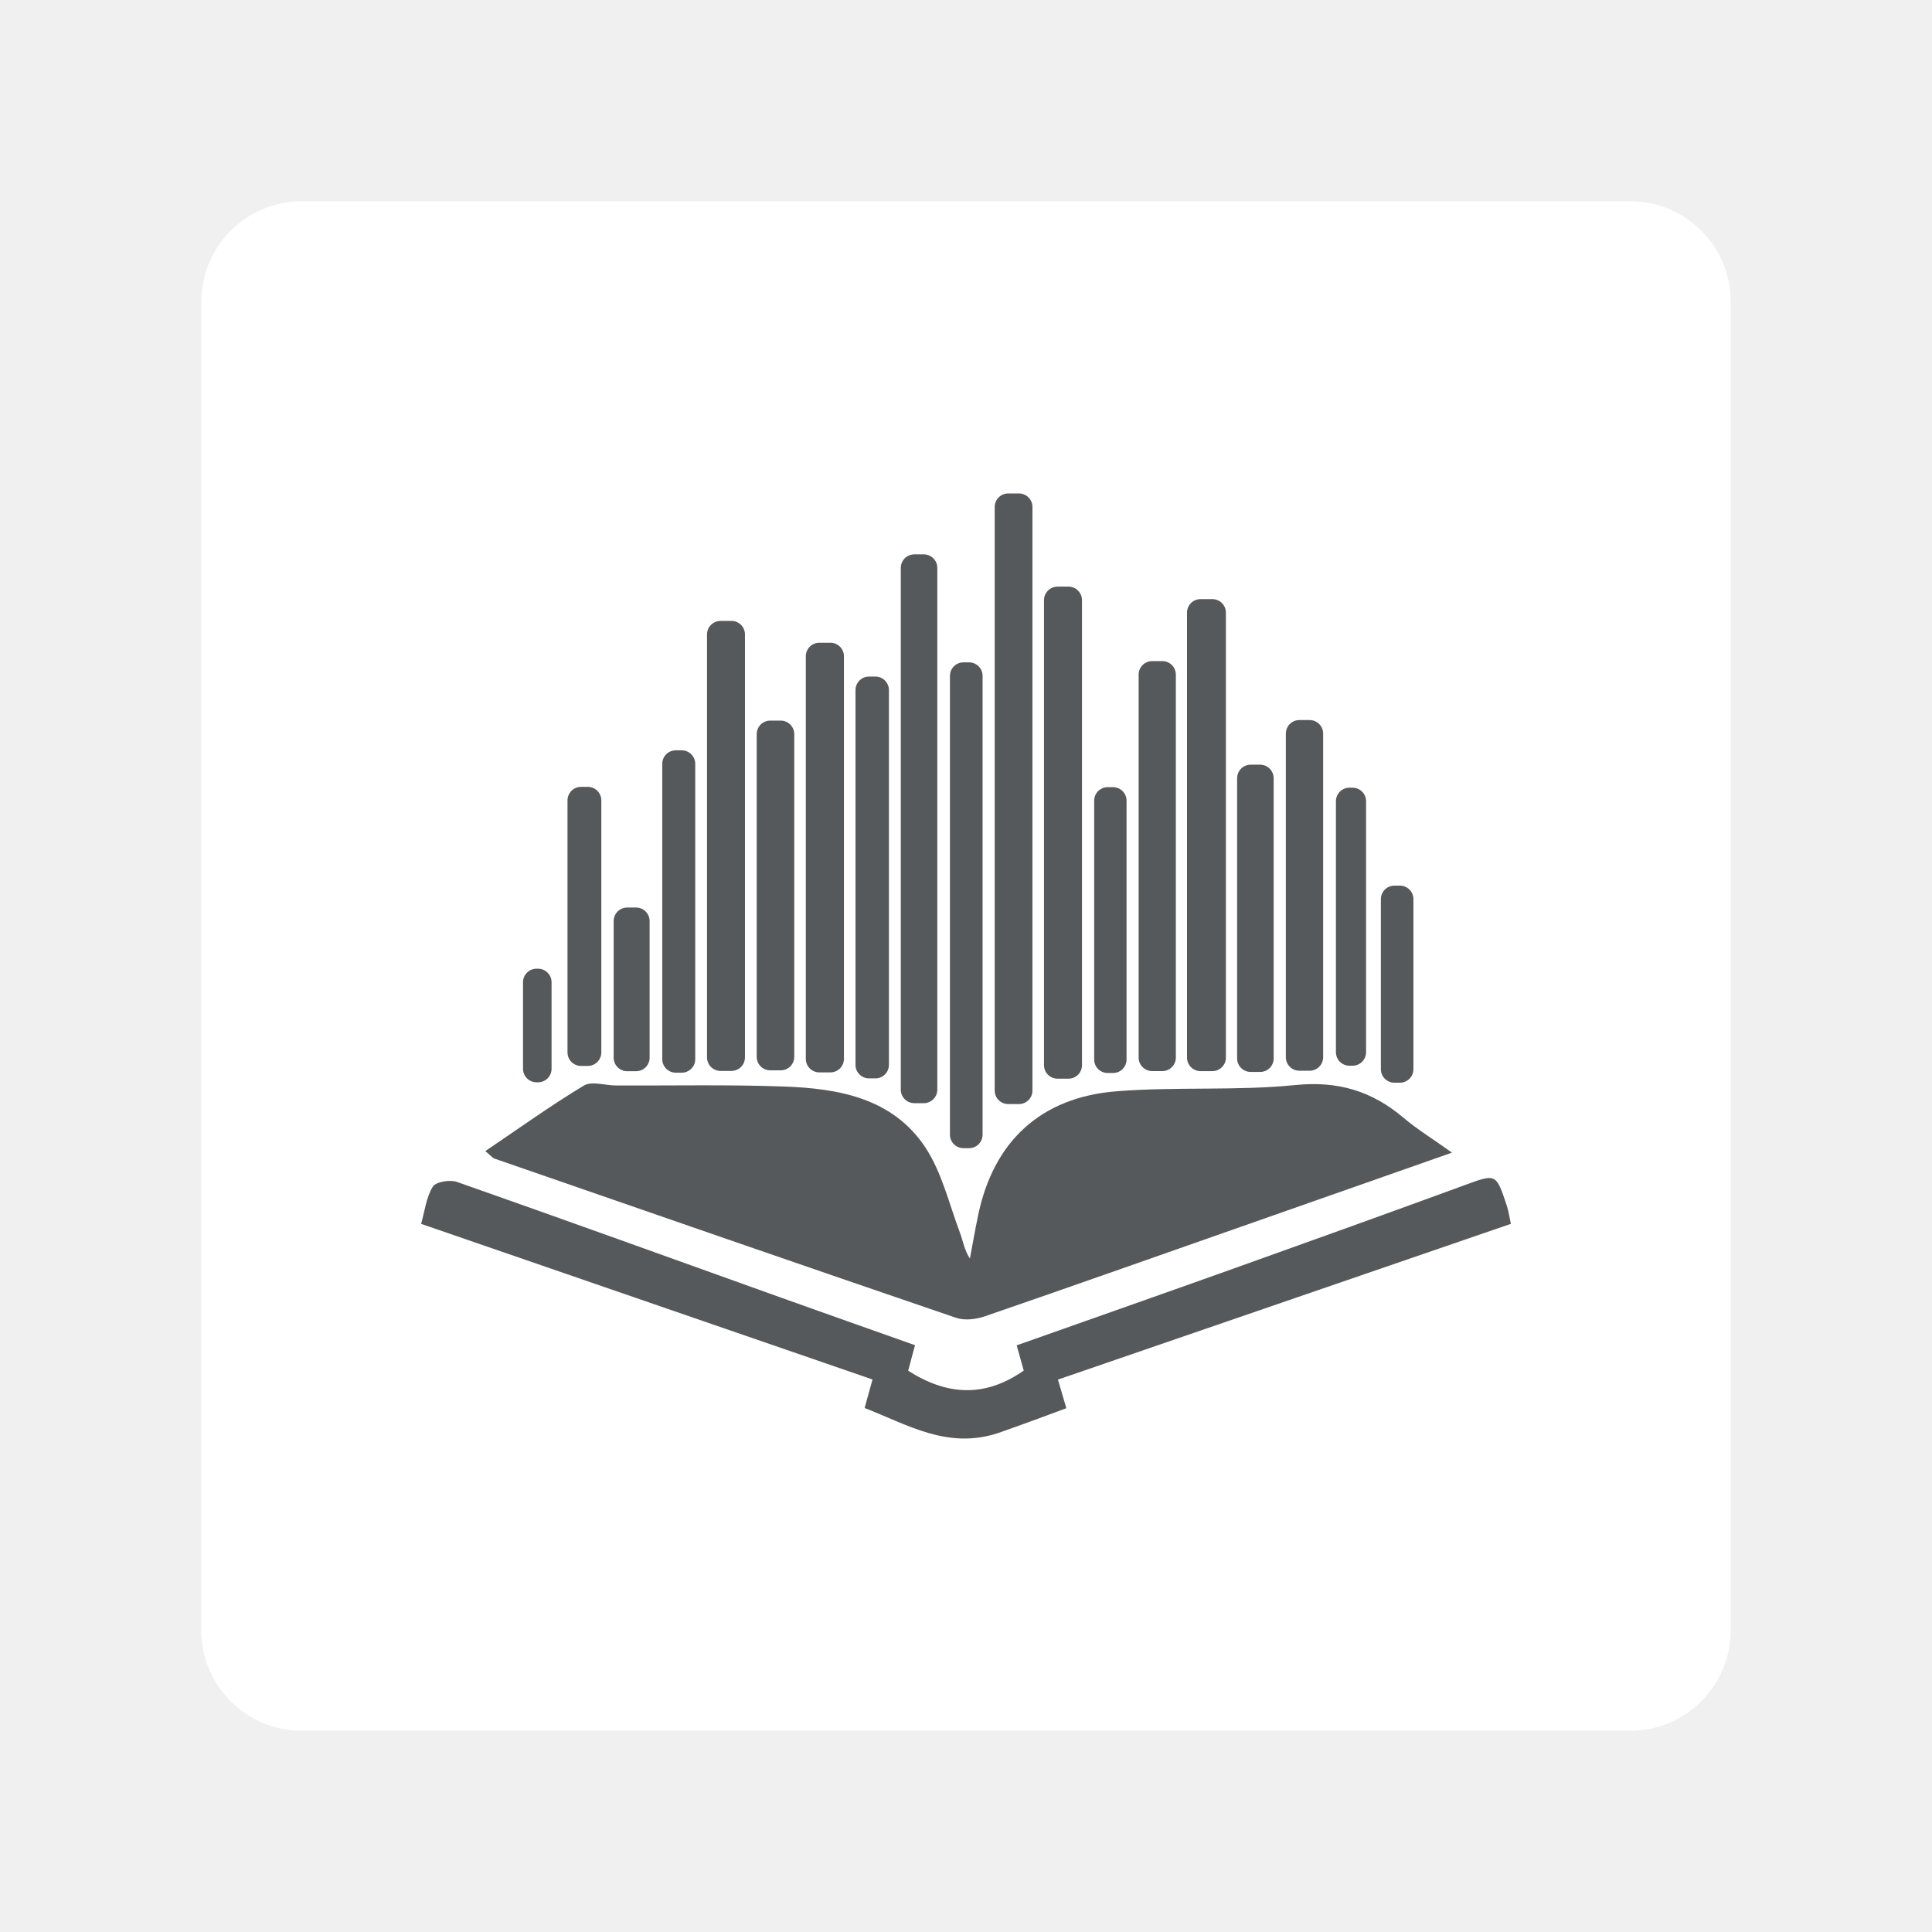
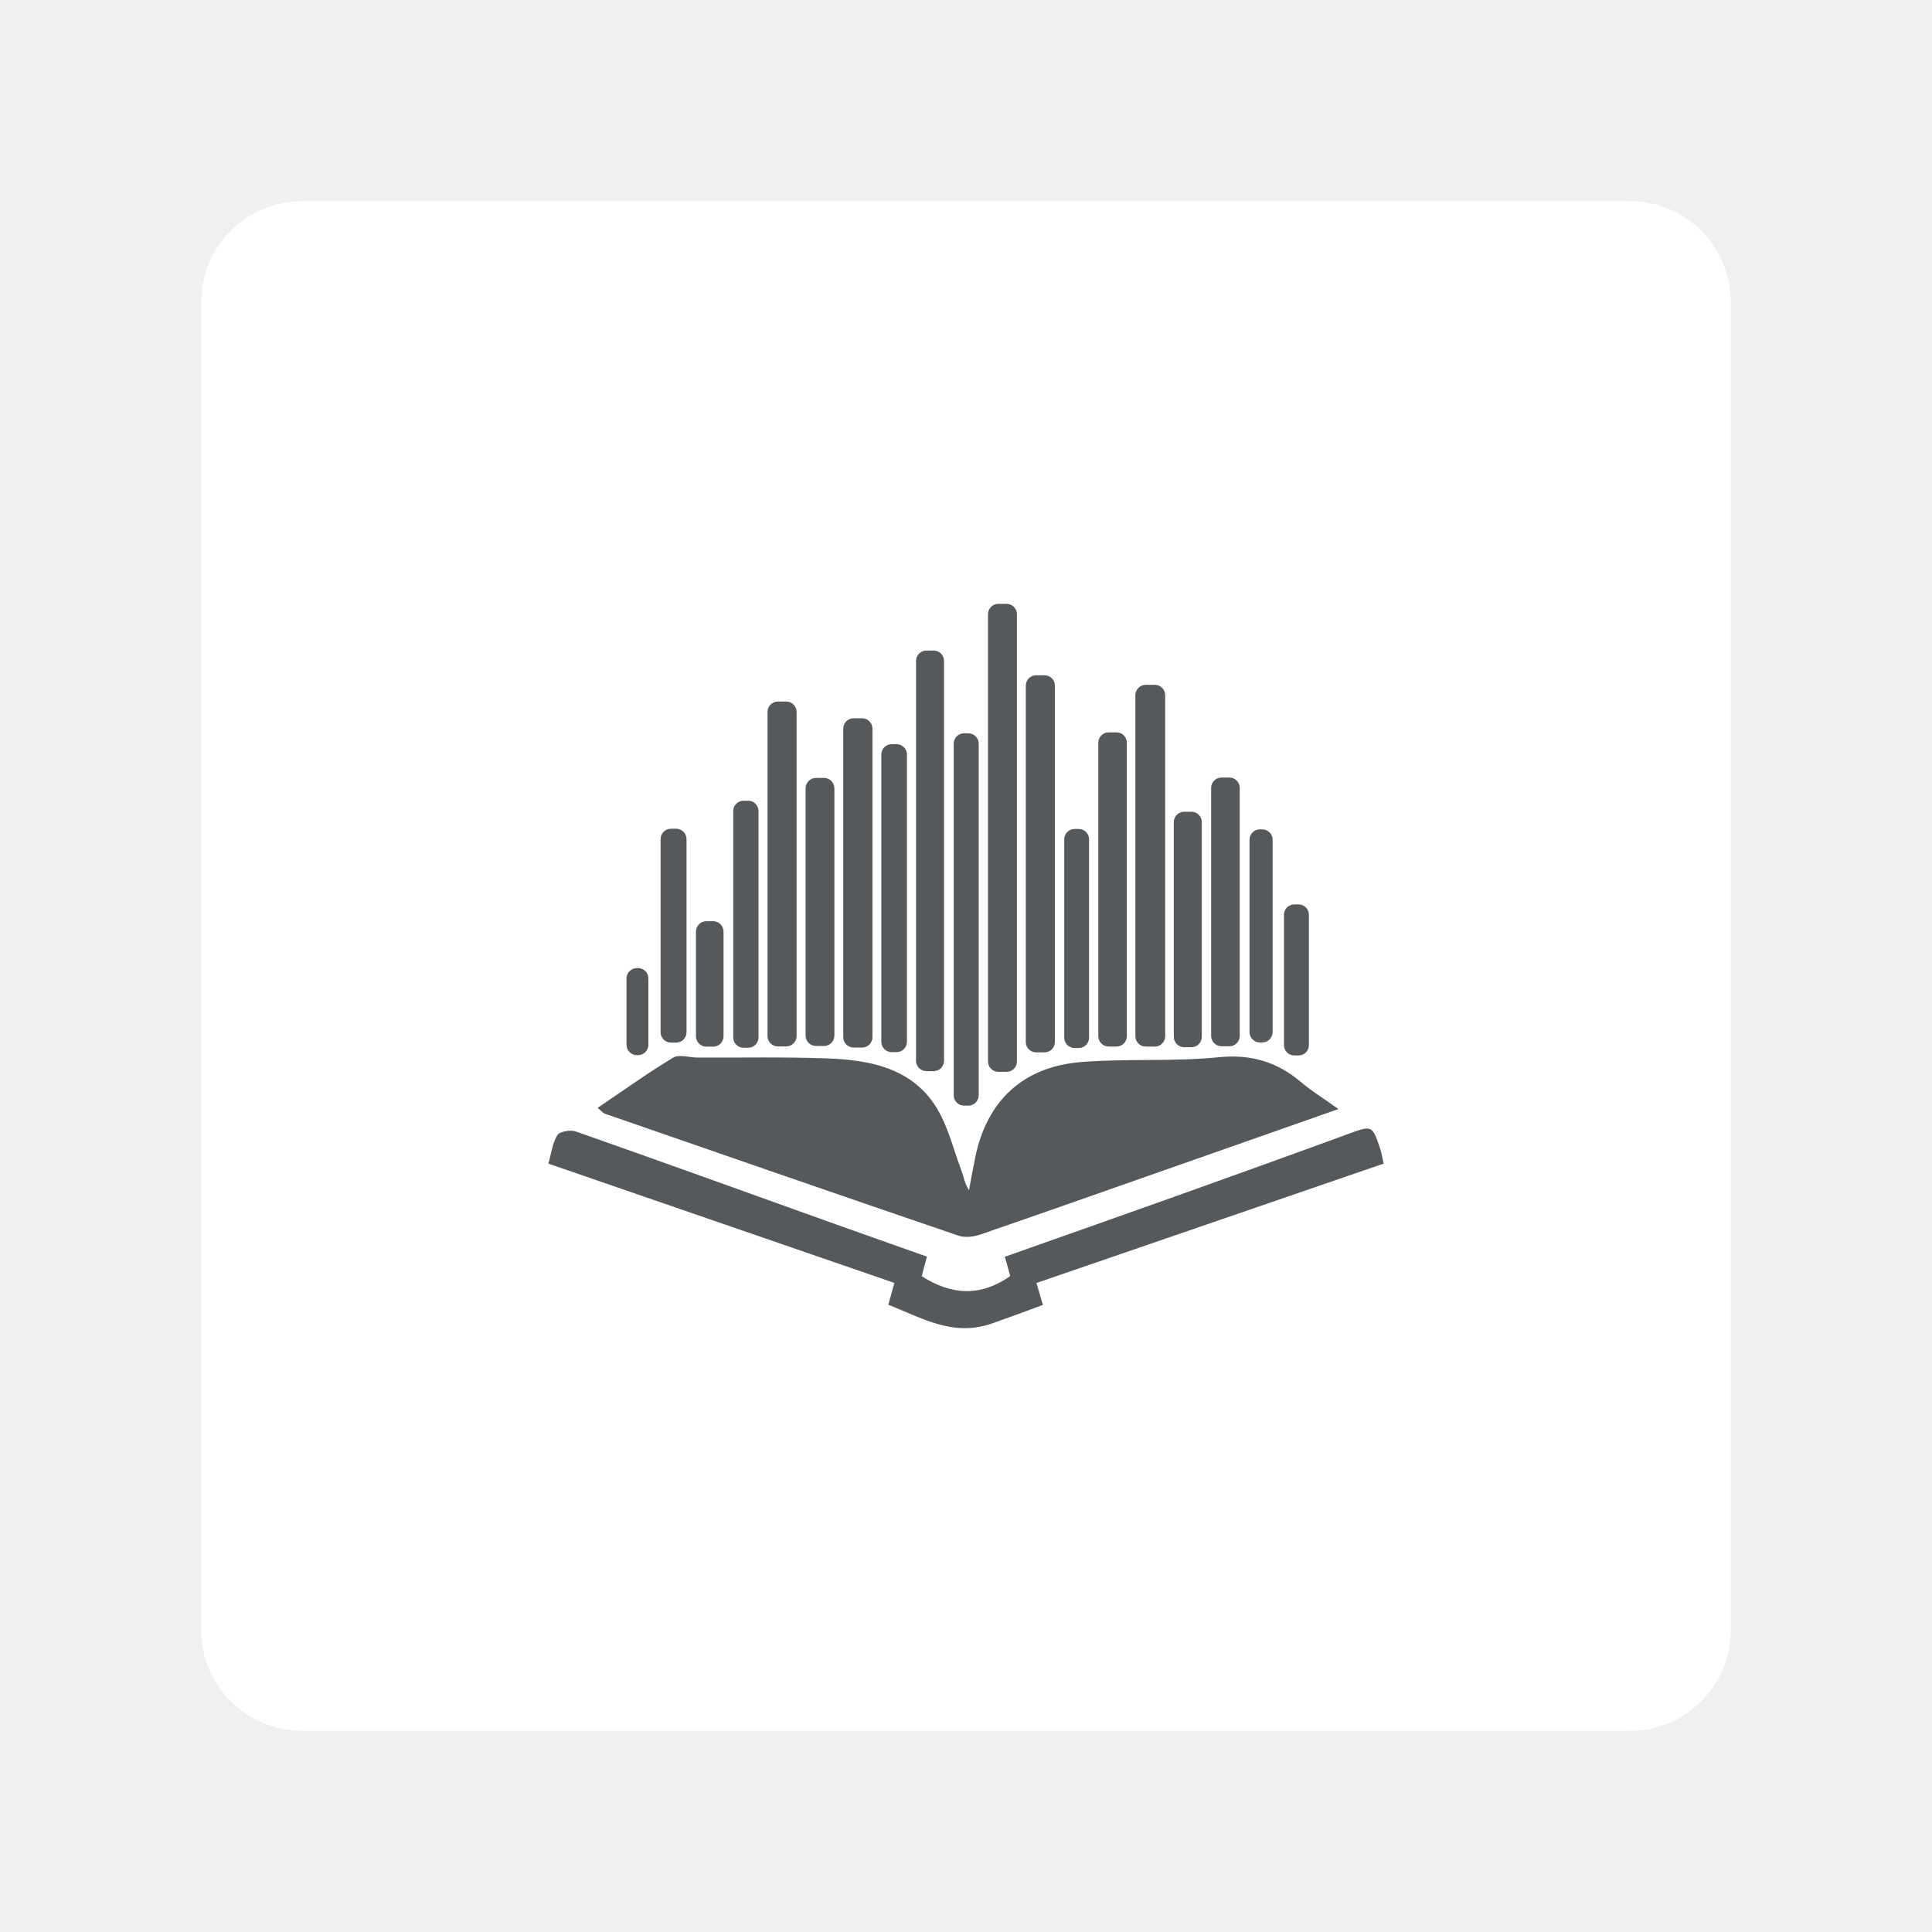
- <svg xmlns="http://www.w3.org/2000/svg" viewBox="0 0 192 192" xml:space="preserve">
-   <rect x="20" y="20" width="152" height="152" rx="10" style="opacity:1;fill:#fff;stroke:none;stroke-linecap:round;stroke-linejoin:round;isolation:isolate" />
-   <g transform="matrix(.5491 0 0 .5491 -23.151 -23.442)" style="fill:#000">
-     <path fill="#e1e1e1" d="M266.882 264.673c-15.755 5.524-31.124 10.97-46.543 16.273-1.58.543-3.634.766-5.163.244-27.855-9.51-55.664-19.153-83.474-28.793-.435-.15-.766-.605-1.703-1.376 6.122-4.134 11.826-8.24 17.828-11.853 1.423-.856 3.842-.032 5.804-.023 10.155.047 20.319-.176 30.462.192 9.838.356 19.62 2.078 25.527 10.995 3.01 4.544 4.307 10.237 6.275 15.45.566 1.497.774 3.13 1.805 4.684.496-2.624.95-5.257 1.496-7.87 2.776-13.29 11.27-21.307 25.054-22.402 10.755-.854 21.655-.051 32.376-1.127 7.701-.773 13.839 1.09 19.537 5.914 2.471 2.092 5.264 3.806 8.793 6.32a44836.35 44836.35 0 0 1-38.074 13.372z" style="fill:#56595b" />
-     <path fill="#dcdcdc" d="M222.875 302.029c-9.228 3.066-16.484-1.517-24.233-4.508l1.433-5.163-81.699-28.165c.654-2.3.923-4.792 2.108-6.725.544-.889 3.106-1.316 4.372-.871 19.637 6.896 39.209 13.978 58.802 20.998 7.927 2.84 15.87 5.634 24.106 8.555l-1.236 4.619c6.922 4.429 13.79 4.964 20.916-.026l-1.278-4.564c13.449-4.758 26.684-9.405 39.894-14.125 13.693-4.893 27.378-9.81 41.031-14.813 5.85-2.143 5.823-2.258 7.78 3.657.304.919.43 1.897.736 3.292l-81.974 28.187 1.521 5.182c-3.968 1.473-7.915 2.939-12.28 4.47z" style="fill:#56595b" />
-     <rect style="opacity:1;fill:#56595b;stroke:none;stroke-width:1.06;stroke-linecap:round;stroke-dasharray:8.278,8.278;stroke-dashoffset:2.484;paint-order:stroke fill markers" width="5.168" height="20.559" x="136.819" y="218.014" rx="2.447" />
-     <rect style="opacity:1;fill:#56595b;stroke:none;stroke-width:1.215;stroke-linecap:round;stroke-dasharray:9.492,9.492;stroke-dashoffset:2.848;paint-order:stroke fill markers" width="6.122" height="50.508" x="144.871" y="185.101" rx="2.447" />
-     <rect style="opacity:1;fill:#56595b;stroke:none;stroke-width:1.06;stroke-linecap:round;stroke-dasharray:8.278,8.278;stroke-dashoffset:2.484;paint-order:stroke fill markers" width="6.508" height="29.622" x="153.225" y="206.944" rx="2.447" />
-     <rect style="opacity:1;fill:#56595b;stroke:none;stroke-width:1.06;stroke-linecap:round;stroke-dasharray:8.278,8.278;stroke-dashoffset:2.484;paint-order:stroke fill markers" width="5.969" height="58.344" x="162.021" y="178.486" rx="2.447" />
-     <rect style="opacity:1;fill:#56595b;stroke:none;stroke-width:1.06;stroke-linecap:round;stroke-dasharray:8.278,8.278;stroke-dashoffset:2.484;paint-order:stroke fill markers" width="6.867" height="81.447" x="170.122" y="155.067" rx="2.447" />
-     <rect style="opacity:1;fill:#56595b;stroke:none;stroke-width:1.06;stroke-linecap:round;stroke-dasharray:8.278,8.278;stroke-dashoffset:2.484;paint-order:stroke fill markers" width="6.798" height="63.296" x="179.112" y="173.11" rx="2.447" />
-     <rect style="opacity:1;fill:#56595b;stroke:none;stroke-width:1.06;stroke-linecap:round;stroke-dasharray:8.278,8.278;stroke-dashoffset:2.484;paint-order:stroke fill markers" width="6.9" height="77.76" x="188.002" y="159.018" rx="2.447" />
-     <rect style="opacity:1;fill:#56595b;stroke:none;stroke-width:1.06;stroke-linecap:round;stroke-dasharray:8.278,8.278;stroke-dashoffset:2.484;paint-order:stroke fill markers" width="6.05" height="72.726" x="196.994" y="165.138" rx="2.447" />
-     <rect style="opacity:1;fill:#56595b;stroke:none;stroke-width:1.131;stroke-linecap:round;stroke-dasharray:8.831,8.831;stroke-dashoffset:2.649;paint-order:stroke fill markers" width="6.609" height="99.325" x="205.192" y="143.025" rx="2.447" />
-     <rect style="opacity:1;fill:#56595b;stroke:none;stroke-width:1.06;stroke-linecap:round;stroke-dasharray:8.278,8.278;stroke-dashoffset:2.484;paint-order:stroke fill markers" width="5.908" height="87.925" x="214.088" y="162.569" rx="2.447" />
-     <rect style="opacity:1;fill:#56595b;stroke:none;stroke-width:1.06;stroke-linecap:round;stroke-dasharray:8.278,8.278;stroke-dashoffset:2.484;paint-order:stroke fill markers" width="6.833" height="110.515" x="222.187" y="131.998" rx="2.447" />
-     <rect style="opacity:1;fill:#56595b;stroke:none;stroke-width:1.06;stroke-linecap:round;stroke-dasharray:8.278,8.278;stroke-dashoffset:2.484;paint-order:stroke fill markers" width="6.876" height="89.053" x="231.11" y="148.863" rx="2.447" />
-     <rect style="opacity:1;fill:#56595b;stroke:none;stroke-width:1.06;stroke-linecap:round;stroke-dasharray:8.278,8.278;stroke-dashoffset:2.484;paint-order:stroke fill markers" width="5.86" height="51.736" x="240.191" y="185.156" rx="2.447" />
-     <rect style="opacity:1;fill:#56595b;stroke:none;stroke-width:1.06;stroke-linecap:round;stroke-dasharray:8.278,8.278;stroke-dashoffset:2.484;paint-order:stroke fill markers" width="6.736" height="74.202" x="248.238" y="162.341" rx="2.447" />
-     <rect style="opacity:1;fill:#56595b;stroke:none;stroke-width:1.06;stroke-linecap:round;stroke-dasharray:8.278,8.278;stroke-dashoffset:2.484;paint-order:stroke fill markers" width="7.037" height="85.429" x="256.992" y="151.122" rx="2.447" />
-     <rect style="opacity:1;fill:#56595b;stroke:none;stroke-width:1.06;stroke-linecap:round;stroke-dasharray:8.278,8.278;stroke-dashoffset:2.484;paint-order:stroke fill markers" width="6.612" height="55.61" x="266.063" y="181.088" rx="2.447" />
-     <rect style="opacity:1;fill:#56595b;stroke:none;stroke-width:1.06;stroke-linecap:round;stroke-dasharray:8.278,8.278;stroke-dashoffset:2.484;paint-order:stroke fill markers" width="6.751" height="63.465" x="274.881" y="173.013" rx="2.447" />
-     <rect style="opacity:1;fill:#56595b;stroke:none;stroke-width:1.06;stroke-linecap:round;stroke-dasharray:8.278,8.278;stroke-dashoffset:2.484;paint-order:stroke fill markers" width="5.456" height="50.318" x="283.944" y="185.253" rx="2.447" />
-     <rect style="opacity:1;fill:#56595b;stroke:none;stroke-width:1.06;stroke-linecap:round;stroke-dasharray:8.278,8.278;stroke-dashoffset:2.484;paint-order:stroke fill markers" width="5.891" height="35.669" x="292.079" y="202.976" rx="2.447" />
+ <svg xmlns="http://www.w3.org/2000/svg" viewBox="0 0 192 192" version="1.1" id="svg196" xml:space="preserve">
+   <defs id="defs184">
+     <style id="style182">.a{fill:none;stroke:#b1b5bd;stroke-linecap:round;stroke-linejoin:round;isolation:isolate;opacity:0.63;}</style>
+   </defs>
+   <rect class="a" x="20" y="20" width="152" height="152" rx="10" id="rect186" style="opacity:1;fill:#ffffff;stroke:none" />
+   <g id="g2372" transform="matrix(0.4208306,0,0,0.4208306,4.683267,4.46072)" style="fill:#000000">
+     <path fill="#e1e1e1" opacity="1" stroke="none" d="m 266.882,264.673 c -15.755,5.523 -31.124,10.969 -46.542,16.272 -1.58,0.544 -3.635,0.767 -5.164,0.245 -27.855,-9.509 -55.663,-19.154 -83.474,-28.793 -0.436,-0.151 -0.766,-0.605 -1.703,-1.376 6.122,-4.134 11.827,-8.24 17.828,-11.853 1.423,-0.856 3.842,-0.033 5.804,-0.023 10.155,0.047 20.319,-0.176 30.462,0.192 9.838,0.357 19.62,2.078 25.527,10.995 3.011,4.544 4.307,10.237 6.275,15.45 0.566,1.498 0.774,3.13 1.805,4.684 0.496,-2.624 0.95,-5.256 1.496,-7.87 2.776,-13.29 11.27,-21.307 25.054,-22.402 10.756,-0.854 21.655,-0.052 32.376,-1.128 7.701,-0.773 13.839,1.089 19.537,5.914 2.471,2.092 5.263,3.806 8.793,6.321 -13.146,4.621 -25.424,8.937 -38.074,13.372 z" id="path2303" style="fill:#56595b" />
+     <path fill="#dcdcdc" opacity="1" stroke="none" d="m 222.875,302.029 c -9.227,3.066 -16.483,-1.516 -24.232,-4.507 0.515,-1.855 0.944,-3.405 1.432,-5.163 -27.135,-9.355 -54.16,-18.671 -81.699,-28.165 0.654,-2.299 0.924,-4.792 2.108,-6.725 0.545,-0.889 3.106,-1.316 4.373,-0.871 19.637,6.896 39.208,13.979 58.802,20.999 7.927,2.84 15.87,5.634 24.105,8.555 -0.446,1.668 -0.816,3.05 -1.236,4.618 6.923,4.429 13.79,4.964 20.916,-0.026 -0.392,-1.4 -0.778,-2.779 -1.278,-4.564 13.448,-4.758 26.684,-9.405 39.893,-14.126 13.693,-4.893 27.378,-9.81 41.031,-14.812 5.85,-2.144 5.823,-2.258 7.779,3.656 0.304,0.919 0.431,1.897 0.737,3.293 -27.298,9.386 -54.582,18.768 -81.975,28.187 0.499,1.698 0.912,3.104 1.522,5.181 -3.968,1.473 -7.916,2.939 -12.28,4.47 z" id="path2305" style="fill:#56595b" />
+     <rect style="opacity:1;fill:#56595b;stroke:none;stroke-width:1.06;stroke-linecap:round;stroke-dasharray:8.278, 8.278;stroke-dashoffset:2.484;paint-order:stroke fill markers" id="rect2757" width="5.168" height="20.559" x="136.819" y="218.014" rx="2.447" />
+     <rect style="opacity:1;fill:#56595b;stroke:none;stroke-width:1.215;stroke-linecap:round;stroke-dasharray:9.492, 9.492;stroke-dashoffset:2.848;paint-order:stroke fill markers" id="rect2759" width="6.122" height="50.508" x="144.871" y="185.101" rx="2.447" />
+     <rect style="opacity:1;fill:#56595b;stroke:none;stroke-width:1.06;stroke-linecap:round;stroke-dasharray:8.278, 8.278;stroke-dashoffset:2.484;paint-order:stroke fill markers" id="rect2761" width="6.508" height="29.622" x="153.225" y="206.944" rx="2.447" />
+     <rect style="opacity:1;fill:#56595b;stroke:none;stroke-width:1.06;stroke-linecap:round;stroke-dasharray:8.278, 8.278;stroke-dashoffset:2.484;paint-order:stroke fill markers" id="rect2763" width="5.969" height="58.344" x="162.021" y="178.486" rx="2.447" />
+     <rect style="opacity:1;fill:#56595b;stroke:none;stroke-width:1.06;stroke-linecap:round;stroke-dasharray:8.278, 8.278;stroke-dashoffset:2.484;paint-order:stroke fill markers" id="rect2767" width="6.867" height="81.447" x="170.122" y="155.067" rx="2.447" />
+     <rect style="opacity:1;fill:#56595b;stroke:none;stroke-width:1.06;stroke-linecap:round;stroke-dasharray:8.278, 8.278;stroke-dashoffset:2.484;paint-order:stroke fill markers" id="rect2773" width="6.798" height="63.296" x="179.112" y="173.11" rx="2.447" />
+     <rect style="opacity:1;fill:#56595b;stroke:none;stroke-width:1.06;stroke-linecap:round;stroke-dasharray:8.278, 8.278;stroke-dashoffset:2.484;paint-order:stroke fill markers" id="rect2775" width="6.9" height="77.76" x="188.002" y="159.018" rx="2.447" />
+     <rect style="opacity:1;fill:#56595b;stroke:none;stroke-width:1.06;stroke-linecap:round;stroke-dasharray:8.278, 8.278;stroke-dashoffset:2.484;paint-order:stroke fill markers" id="rect2777" width="6.05" height="72.726" x="196.994" y="165.138" rx="2.447" />
+     <rect style="opacity:1;fill:#56595b;stroke:none;stroke-width:1.131;stroke-linecap:round;stroke-dasharray:8.831, 8.831;stroke-dashoffset:2.649;paint-order:stroke fill markers" id="rect2779" width="6.609" height="99.325" x="205.192" y="143.025" rx="2.447" />
+     <rect style="opacity:1;fill:#56595b;stroke:none;stroke-width:1.06;stroke-linecap:round;stroke-dasharray:8.278, 8.278;stroke-dashoffset:2.484;paint-order:stroke fill markers" id="rect2781" width="5.908" height="87.925" x="214.088" y="162.569" rx="2.447" />
+     <rect style="opacity:1;fill:#56595b;stroke:none;stroke-width:1.06;stroke-linecap:round;stroke-dasharray:8.278, 8.278;stroke-dashoffset:2.484;paint-order:stroke fill markers" id="rect2785" width="6.833" height="110.515" x="222.187" y="131.998" rx="2.447" />
+     <rect style="opacity:1;fill:#56595b;stroke:none;stroke-width:1.06;stroke-linecap:round;stroke-dasharray:8.278, 8.278;stroke-dashoffset:2.484;paint-order:stroke fill markers" id="rect2787" width="6.876" height="89.053" x="231.11" y="148.863" rx="2.447" />
+     <rect style="opacity:1;fill:#56595b;stroke:none;stroke-width:1.06;stroke-linecap:round;stroke-dasharray:8.278, 8.278;stroke-dashoffset:2.484;paint-order:stroke fill markers" id="rect2789" width="5.86" height="51.736" x="240.191" y="185.156" rx="2.447" />
+     <rect style="opacity:1;fill:#56595b;stroke:none;stroke-width:1.06;stroke-linecap:round;stroke-dasharray:8.278, 8.278;stroke-dashoffset:2.484;paint-order:stroke fill markers" id="rect2791" width="6.736" height="74.202" x="248.238" y="162.341" rx="2.447" />
+     <rect style="opacity:1;fill:#56595b;stroke:none;stroke-width:1.06;stroke-linecap:round;stroke-dasharray:8.278, 8.278;stroke-dashoffset:2.484;paint-order:stroke fill markers" id="rect2793" width="7.037" height="85.429" x="256.992" y="151.122" rx="2.447" />
+     <rect style="opacity:1;fill:#56595b;stroke:none;stroke-width:1.06;stroke-linecap:round;stroke-dasharray:8.278, 8.278;stroke-dashoffset:2.484;paint-order:stroke fill markers" id="rect2795" width="6.612" height="55.61" x="266.063" y="181.088" rx="2.447" />
+     <rect style="opacity:1;fill:#56595b;stroke:none;stroke-width:1.06;stroke-linecap:round;stroke-dasharray:8.278, 8.278;stroke-dashoffset:2.484;paint-order:stroke fill markers" id="rect2797" width="6.751" height="63.465" x="274.881" y="173.013" rx="2.447" />
+     <rect style="opacity:1;fill:#56595b;stroke:none;stroke-width:1.06;stroke-linecap:round;stroke-dasharray:8.278, 8.278;stroke-dashoffset:2.484;paint-order:stroke fill markers" id="rect2799" width="5.456" height="50.318" x="283.944" y="185.253" rx="2.447" />
+     <rect style="opacity:1;fill:#56595b;stroke:none;stroke-width:1.06;stroke-linecap:round;stroke-dasharray:8.278, 8.278;stroke-dashoffset:2.484;paint-order:stroke fill markers" id="rect2801" width="5.891" height="35.669" x="292.079" y="202.976" rx="2.447" />
  </g>
</svg>
